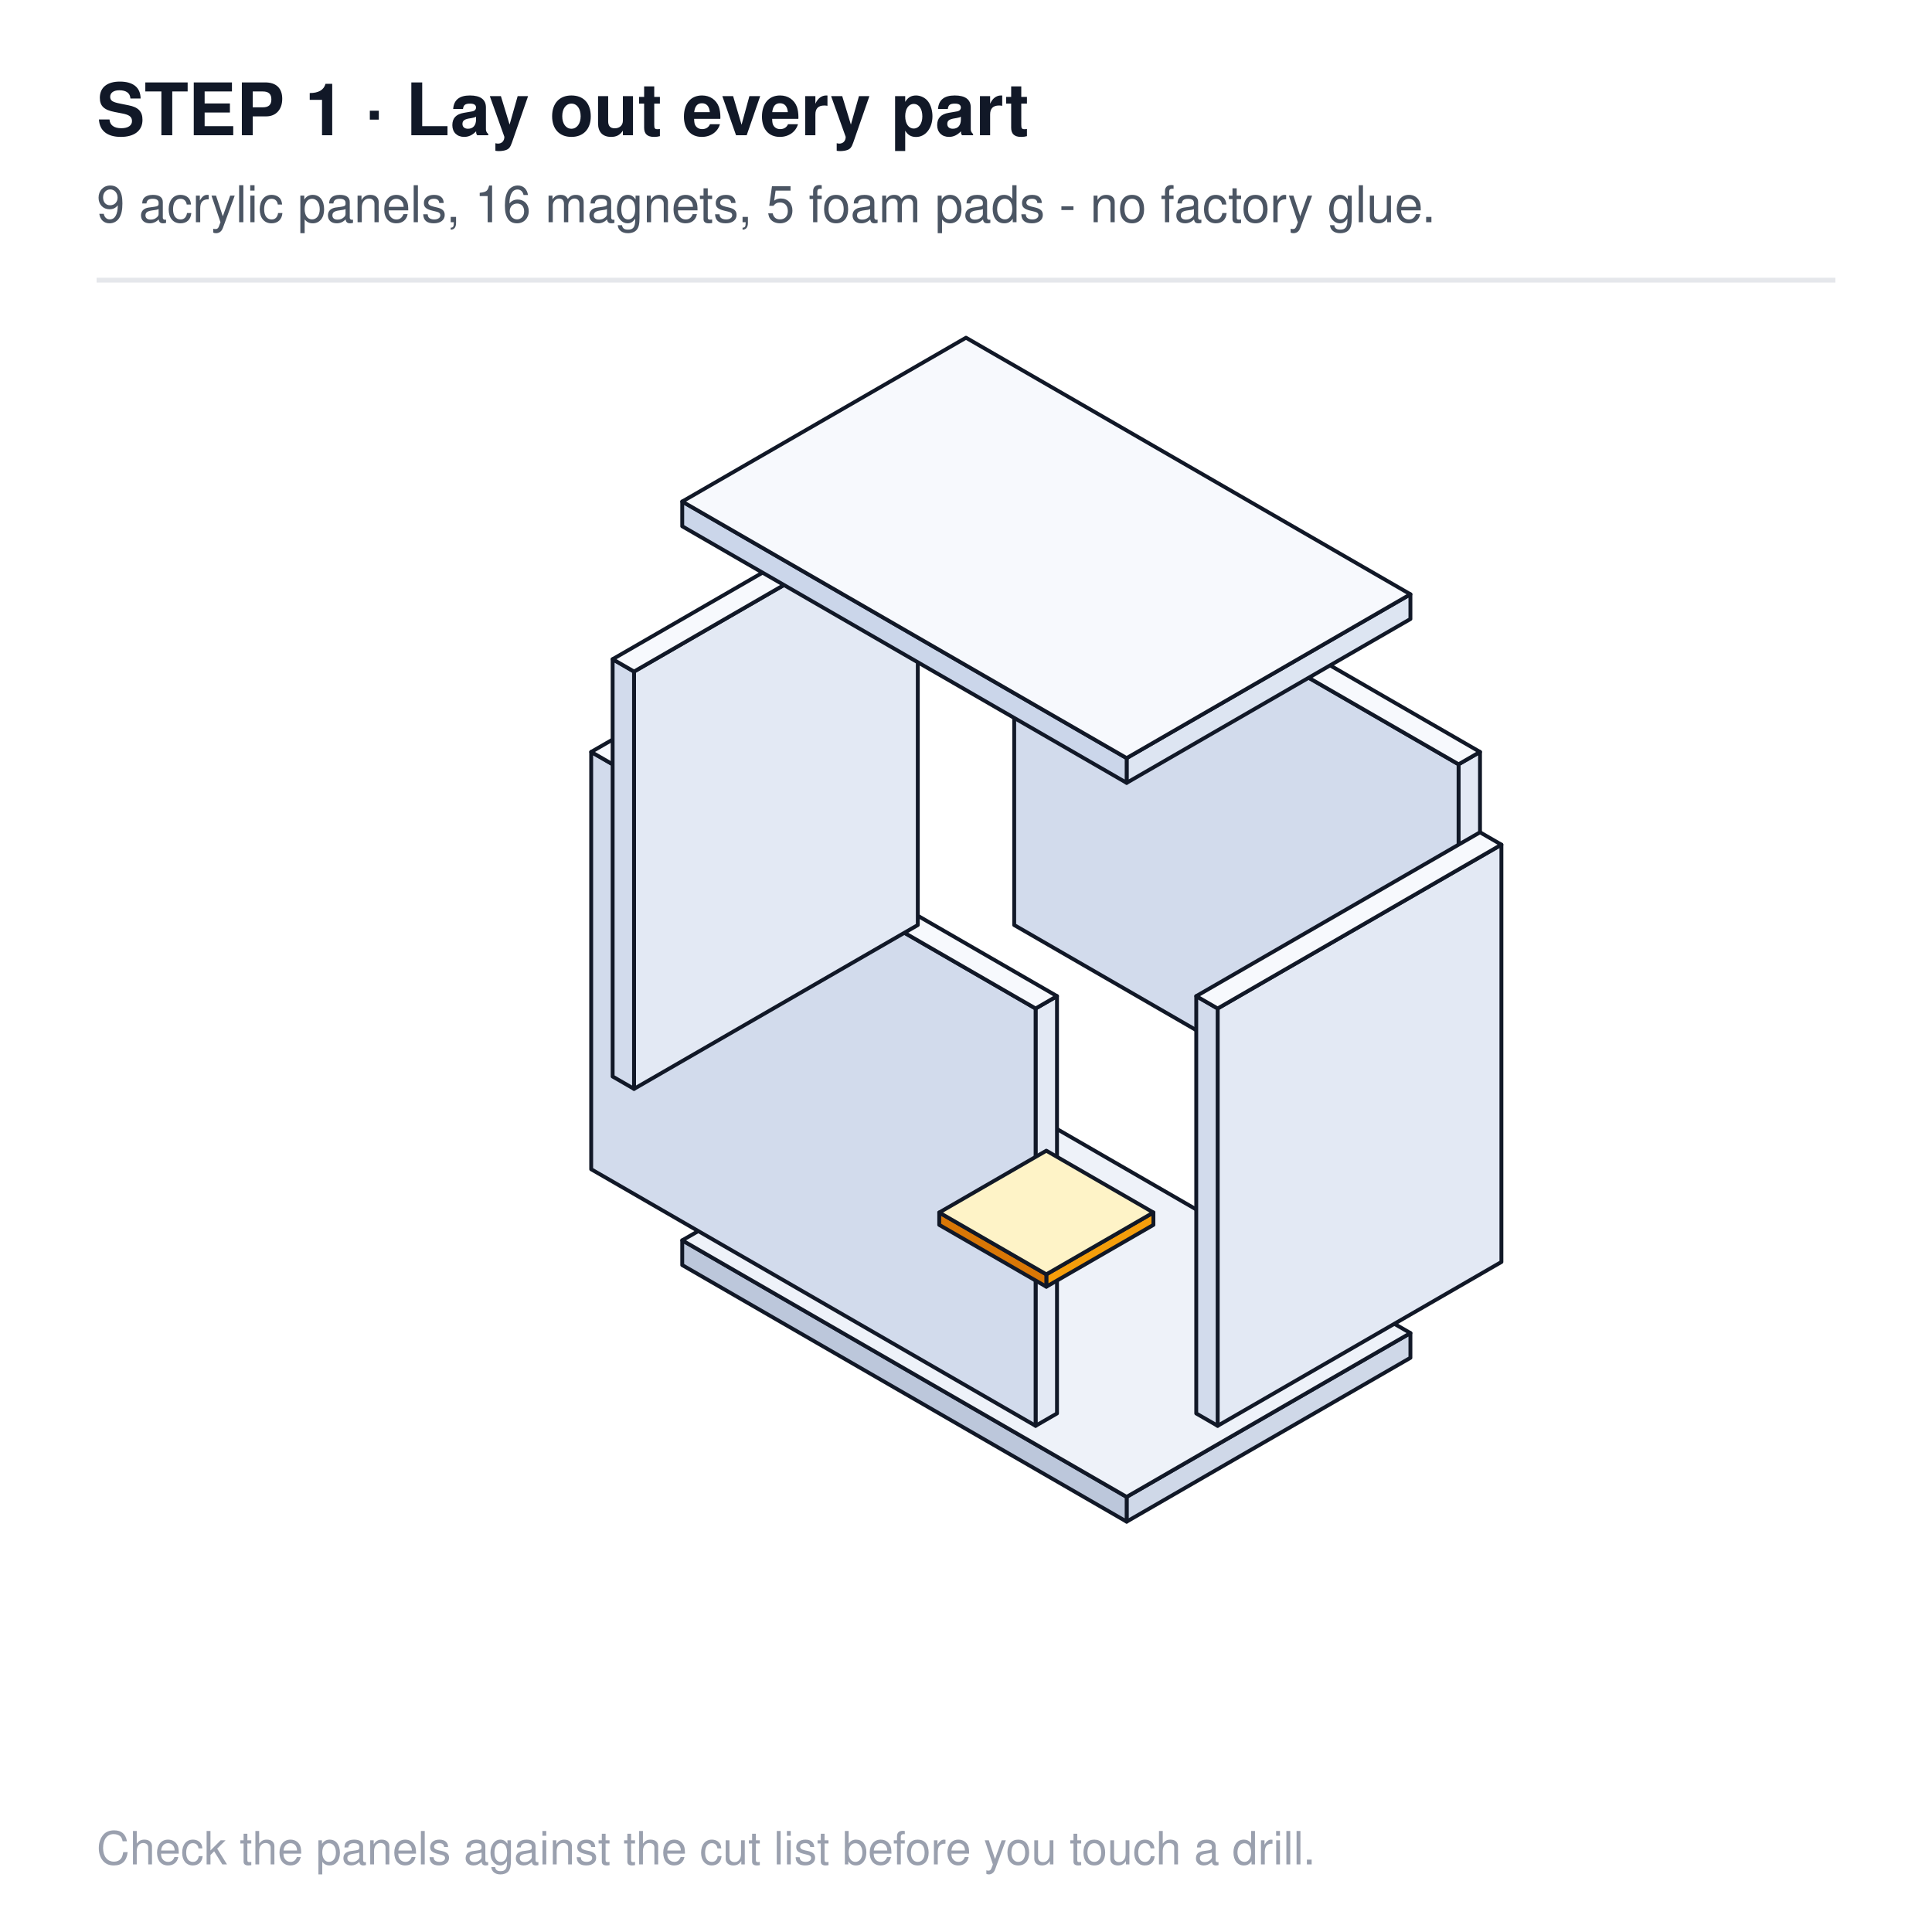
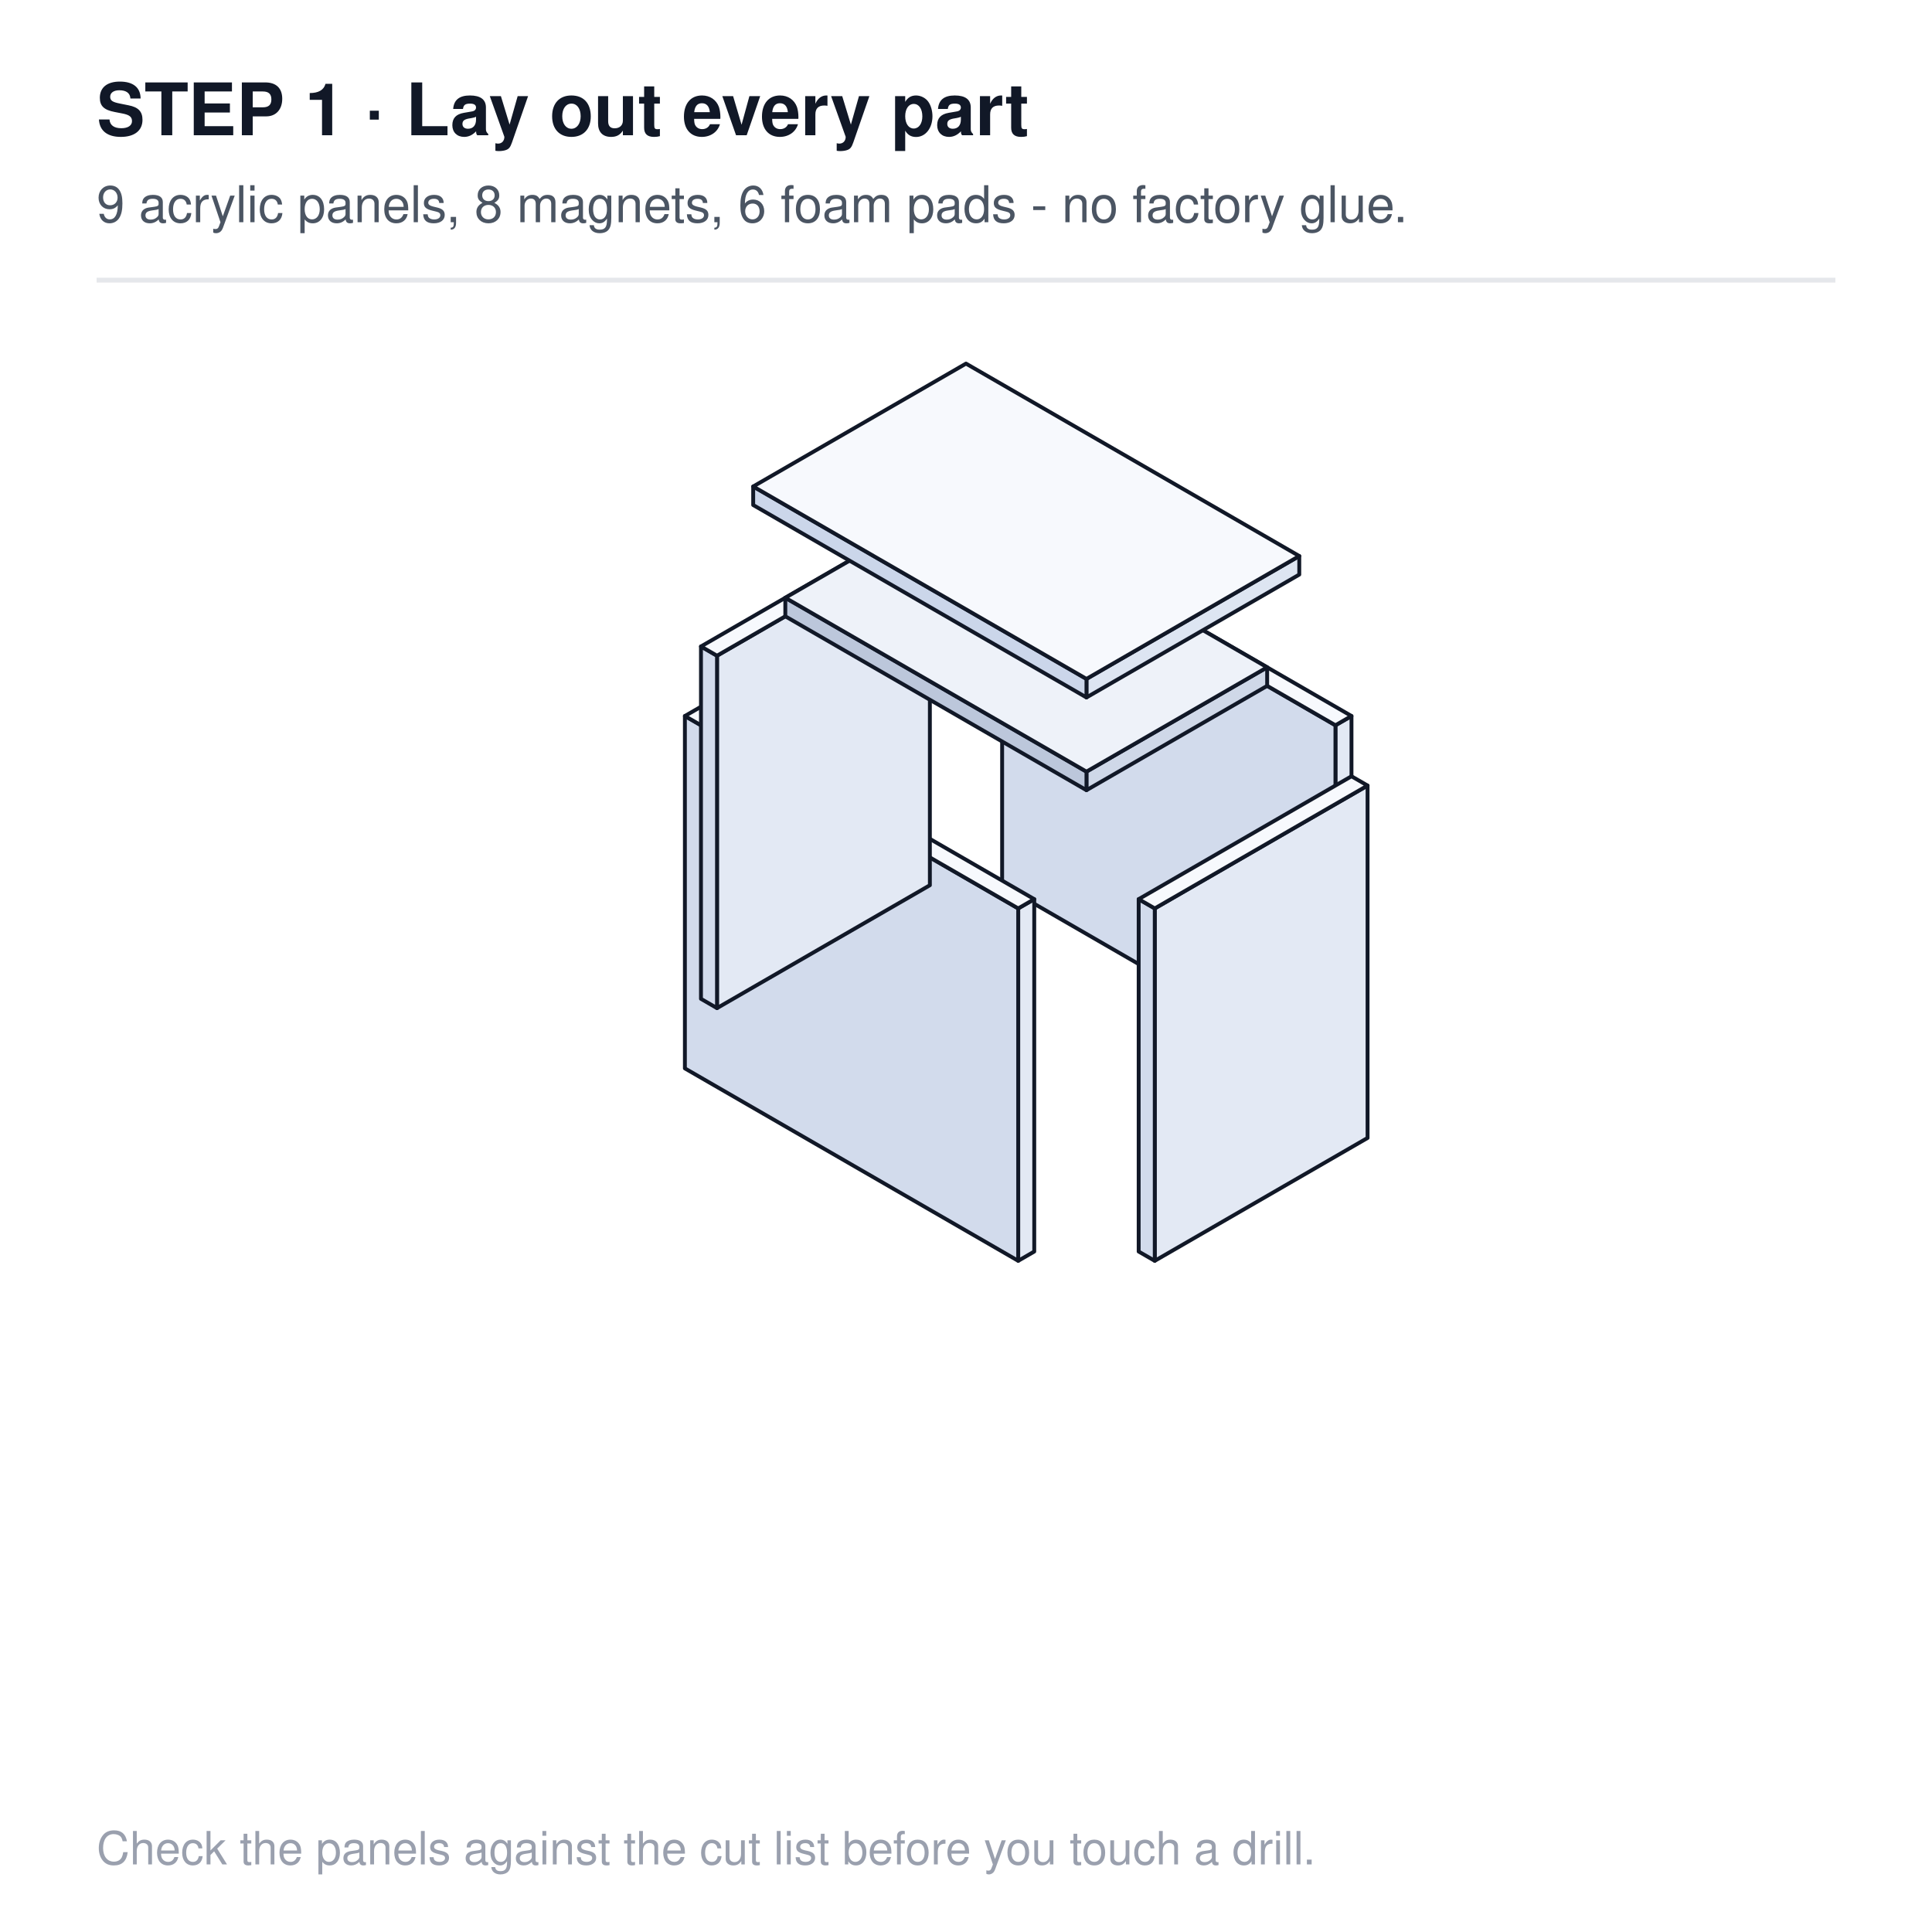
<svg xmlns="http://www.w3.org/2000/svg" width="400" height="400" viewBox="0 0 400 400" font-family="Helvetica, Arial, sans-serif">
  <rect width="400" height="400" fill="#ffffff" />
  <text x="20" y="28" font-size="15" fill="#111827" text-anchor="start" font-weight="bold">STEP 1 · Lay out every part</text>
-   <text x="20" y="46" font-size="10.5" fill="#4b5563" text-anchor="start" font-weight="normal">9 acrylic panels, 16 magnets, 5 foam pads - no factory glue.</text>
+   <text x="20" y="46" font-size="10.5" fill="#4b5563" text-anchor="start" font-weight="normal">9 acrylic panels, 8 magnets, 6 foam pads - no factory glue.</text>
  <line x1="20" y1="58" x2="380" y2="58" stroke="#e5e7eb" />
-   <polygon points="292.01,281.12 233.26,315.04 233.26,309.92 292.01,276.00" fill="#cfd8e8" stroke="#111827" stroke-width="0.8" stroke-linejoin="round" />
-   <polygon points="141.25,261.92 233.26,315.04 233.26,309.92 141.25,256.80" fill="#bcc7db" stroke="#111827" stroke-width="0.8" stroke-linejoin="round" />
-   <polygon points="200.00,222.88 292.01,276.00 233.26,309.92 141.25,256.80" fill="#eef2f9" stroke="#111827" stroke-width="0.8" stroke-linejoin="round" />
-   <polygon points="306.42,242.08 301.98,244.64 301.98,158.24 306.42,155.68" fill="#e3e9f4" stroke="#111827" stroke-width="0.8" stroke-linejoin="round" />
-   <polygon points="209.98,191.52 301.98,244.64 301.98,158.24 209.98,105.12" fill="#d2dbec" stroke="#111827" stroke-width="0.8" stroke-linejoin="round" />
-   <polygon points="214.41,102.56 306.42,155.68 301.98,158.24 209.98,105.12" fill="#f7f9fd" stroke="#111827" stroke-width="0.8" stroke-linejoin="round" />
-   <polygon points="218.84,292.64 214.41,295.20 214.41,208.80 218.84,206.24" fill="#e3e9f4" stroke="#111827" stroke-width="0.8" stroke-linejoin="round" />
-   <polygon points="122.40,242.08 214.41,295.20 214.41,208.80 122.40,155.68" fill="#d2dbec" stroke="#111827" stroke-width="0.8" stroke-linejoin="round" />
-   <polygon points="126.84,153.12 218.84,206.24 214.41,208.80 122.40,155.68" fill="#f7f9fd" stroke="#111827" stroke-width="0.8" stroke-linejoin="round" />
-   <polygon points="190.02,191.52 131.27,225.44 131.27,139.04 190.02,105.12" fill="#e3e9f4" stroke="#111827" stroke-width="0.8" stroke-linejoin="round" />
-   <polygon points="126.84,222.88 131.27,225.44 131.27,139.04 126.84,136.48" fill="#d2dbec" stroke="#111827" stroke-width="0.8" stroke-linejoin="round" />
-   <polygon points="185.59,102.56 190.02,105.12 131.27,139.04 126.84,136.48" fill="#f7f9fd" stroke="#111827" stroke-width="0.8" stroke-linejoin="round" />
-   <polygon points="310.85,261.28 252.10,295.20 252.10,208.80 310.85,174.88" fill="#e3e9f4" stroke="#111827" stroke-width="0.8" stroke-linejoin="round" />
-   <polygon points="247.67,292.64 252.10,295.20 252.10,208.80 247.67,206.24" fill="#d2dbec" stroke="#111827" stroke-width="0.8" stroke-linejoin="round" />
-   <polygon points="306.42,172.32 310.85,174.88 252.10,208.80 247.67,206.24" fill="#f7f9fd" stroke="#111827" stroke-width="0.8" stroke-linejoin="round" />
-   <polygon points="292.01,128.16 233.26,162.08 233.26,156.96 292.01,123.04" fill="#dde5f2" stroke="#111827" stroke-width="0.8" stroke-linejoin="round" />
-   <polygon points="141.25,108.96 233.26,162.08 233.26,156.96 141.25,103.84" fill="#cbd6ea" stroke="#111827" stroke-width="0.8" stroke-linejoin="round" />
-   <polygon points="200.00,69.92 292.01,123.04 233.26,156.96 141.25,103.84" fill="#f7f9fd" stroke="#111827" stroke-width="0.8" stroke-linejoin="round" />
-   <polygon points="238.80,253.60 216.63,266.40 216.63,263.84 238.80,251.04" fill="#f59e0b" stroke="#111827" stroke-width="0.8" stroke-linejoin="round" />
-   <polygon points="194.46,253.60 216.63,266.40 216.63,263.84 194.46,251.04" fill="#d97706" stroke="#111827" stroke-width="0.8" stroke-linejoin="round" />
-   <polygon points="216.63,238.24 238.80,251.04 216.63,263.84 194.46,251.04" fill="#fef3c7" stroke="#111827" stroke-width="0.8" stroke-linejoin="round" />
+   <polygon points="279.81,221.20 276.49,223.12 276.49,150.16 279.81,148.24" fill="#e3e9f4" stroke="#111827" stroke-width="0.8" stroke-linejoin="round" />
+   <polygon points="207.48,183.28 276.49,223.12 276.49,150.16 207.48,110.32" fill="#d2dbec" stroke="#111827" stroke-width="0.8" stroke-linejoin="round" />
+   <polygon points="210.81,108.40 279.81,148.24 276.49,150.16 207.48,110.32" fill="#f7f9fd" stroke="#111827" stroke-width="0.8" stroke-linejoin="round" />
+   <polygon points="214.13,259.12 210.81,261.04 210.81,188.08 214.13,186.16" fill="#e3e9f4" stroke="#111827" stroke-width="0.8" stroke-linejoin="round" />
+   <polygon points="141.80,221.20 210.81,261.04 210.81,188.08 141.80,148.24" fill="#d2dbec" stroke="#111827" stroke-width="0.8" stroke-linejoin="round" />
+   <polygon points="145.13,146.32 214.13,186.16 210.81,188.08 141.80,148.24" fill="#f7f9fd" stroke="#111827" stroke-width="0.8" stroke-linejoin="round" />
+   <polygon points="192.52,183.28 148.45,208.72 148.45,135.76 192.52,110.32" fill="#e3e9f4" stroke="#111827" stroke-width="0.8" stroke-linejoin="round" />
+   <polygon points="145.13,206.80 148.45,208.72 148.45,135.76 145.13,133.84" fill="#d2dbec" stroke="#111827" stroke-width="0.8" stroke-linejoin="round" />
+   <polygon points="189.19,108.40 192.52,110.32 148.45,135.76 145.13,133.84" fill="#f7f9fd" stroke="#111827" stroke-width="0.8" stroke-linejoin="round" />
+   <polygon points="283.14,235.60 239.08,261.04 239.08,188.08 283.14,162.64" fill="#e3e9f4" stroke="#111827" stroke-width="0.8" stroke-linejoin="round" />
+   <polygon points="235.75,259.12 239.08,261.04 239.08,188.08 235.75,186.16" fill="#d2dbec" stroke="#111827" stroke-width="0.8" stroke-linejoin="round" />
+   <polygon points="279.81,160.72 283.14,162.64 239.08,188.08 235.75,186.16" fill="#f7f9fd" stroke="#111827" stroke-width="0.8" stroke-linejoin="round" />
+   <polygon points="262.35,142.00 224.94,163.60 224.94,159.76 262.35,138.16" fill="#cfd8e8" stroke="#111827" stroke-width="0.8" stroke-linejoin="round" />
+   <polygon points="162.59,127.60 224.94,163.60 224.94,159.76 162.59,123.76" fill="#bcc7db" stroke="#111827" stroke-width="0.8" stroke-linejoin="round" />
+   <polygon points="200.00,102.16 262.35,138.16 224.94,159.76 162.59,123.76" fill="#eef2f9" stroke="#111827" stroke-width="0.8" stroke-linejoin="round" />
+   <polygon points="269.00,118.96 224.94,144.40 224.94,140.56 269.00,115.12" fill="#dde5f2" stroke="#111827" stroke-width="0.8" stroke-linejoin="round" />
+   <polygon points="155.94,104.56 224.94,144.40 224.94,140.56 155.94,100.72" fill="#cbd6ea" stroke="#111827" stroke-width="0.8" stroke-linejoin="round" />
+   <polygon points="200.00,75.28 269.00,115.12 224.94,140.56 155.94,100.72" fill="#f7f9fd" stroke="#111827" stroke-width="0.8" stroke-linejoin="round" />
  <text x="20" y="386" font-size="9.5" fill="#9aa0ae" text-anchor="start" font-weight="normal">Check the panels against the cut list before you touch a drill.</text>
</svg>
